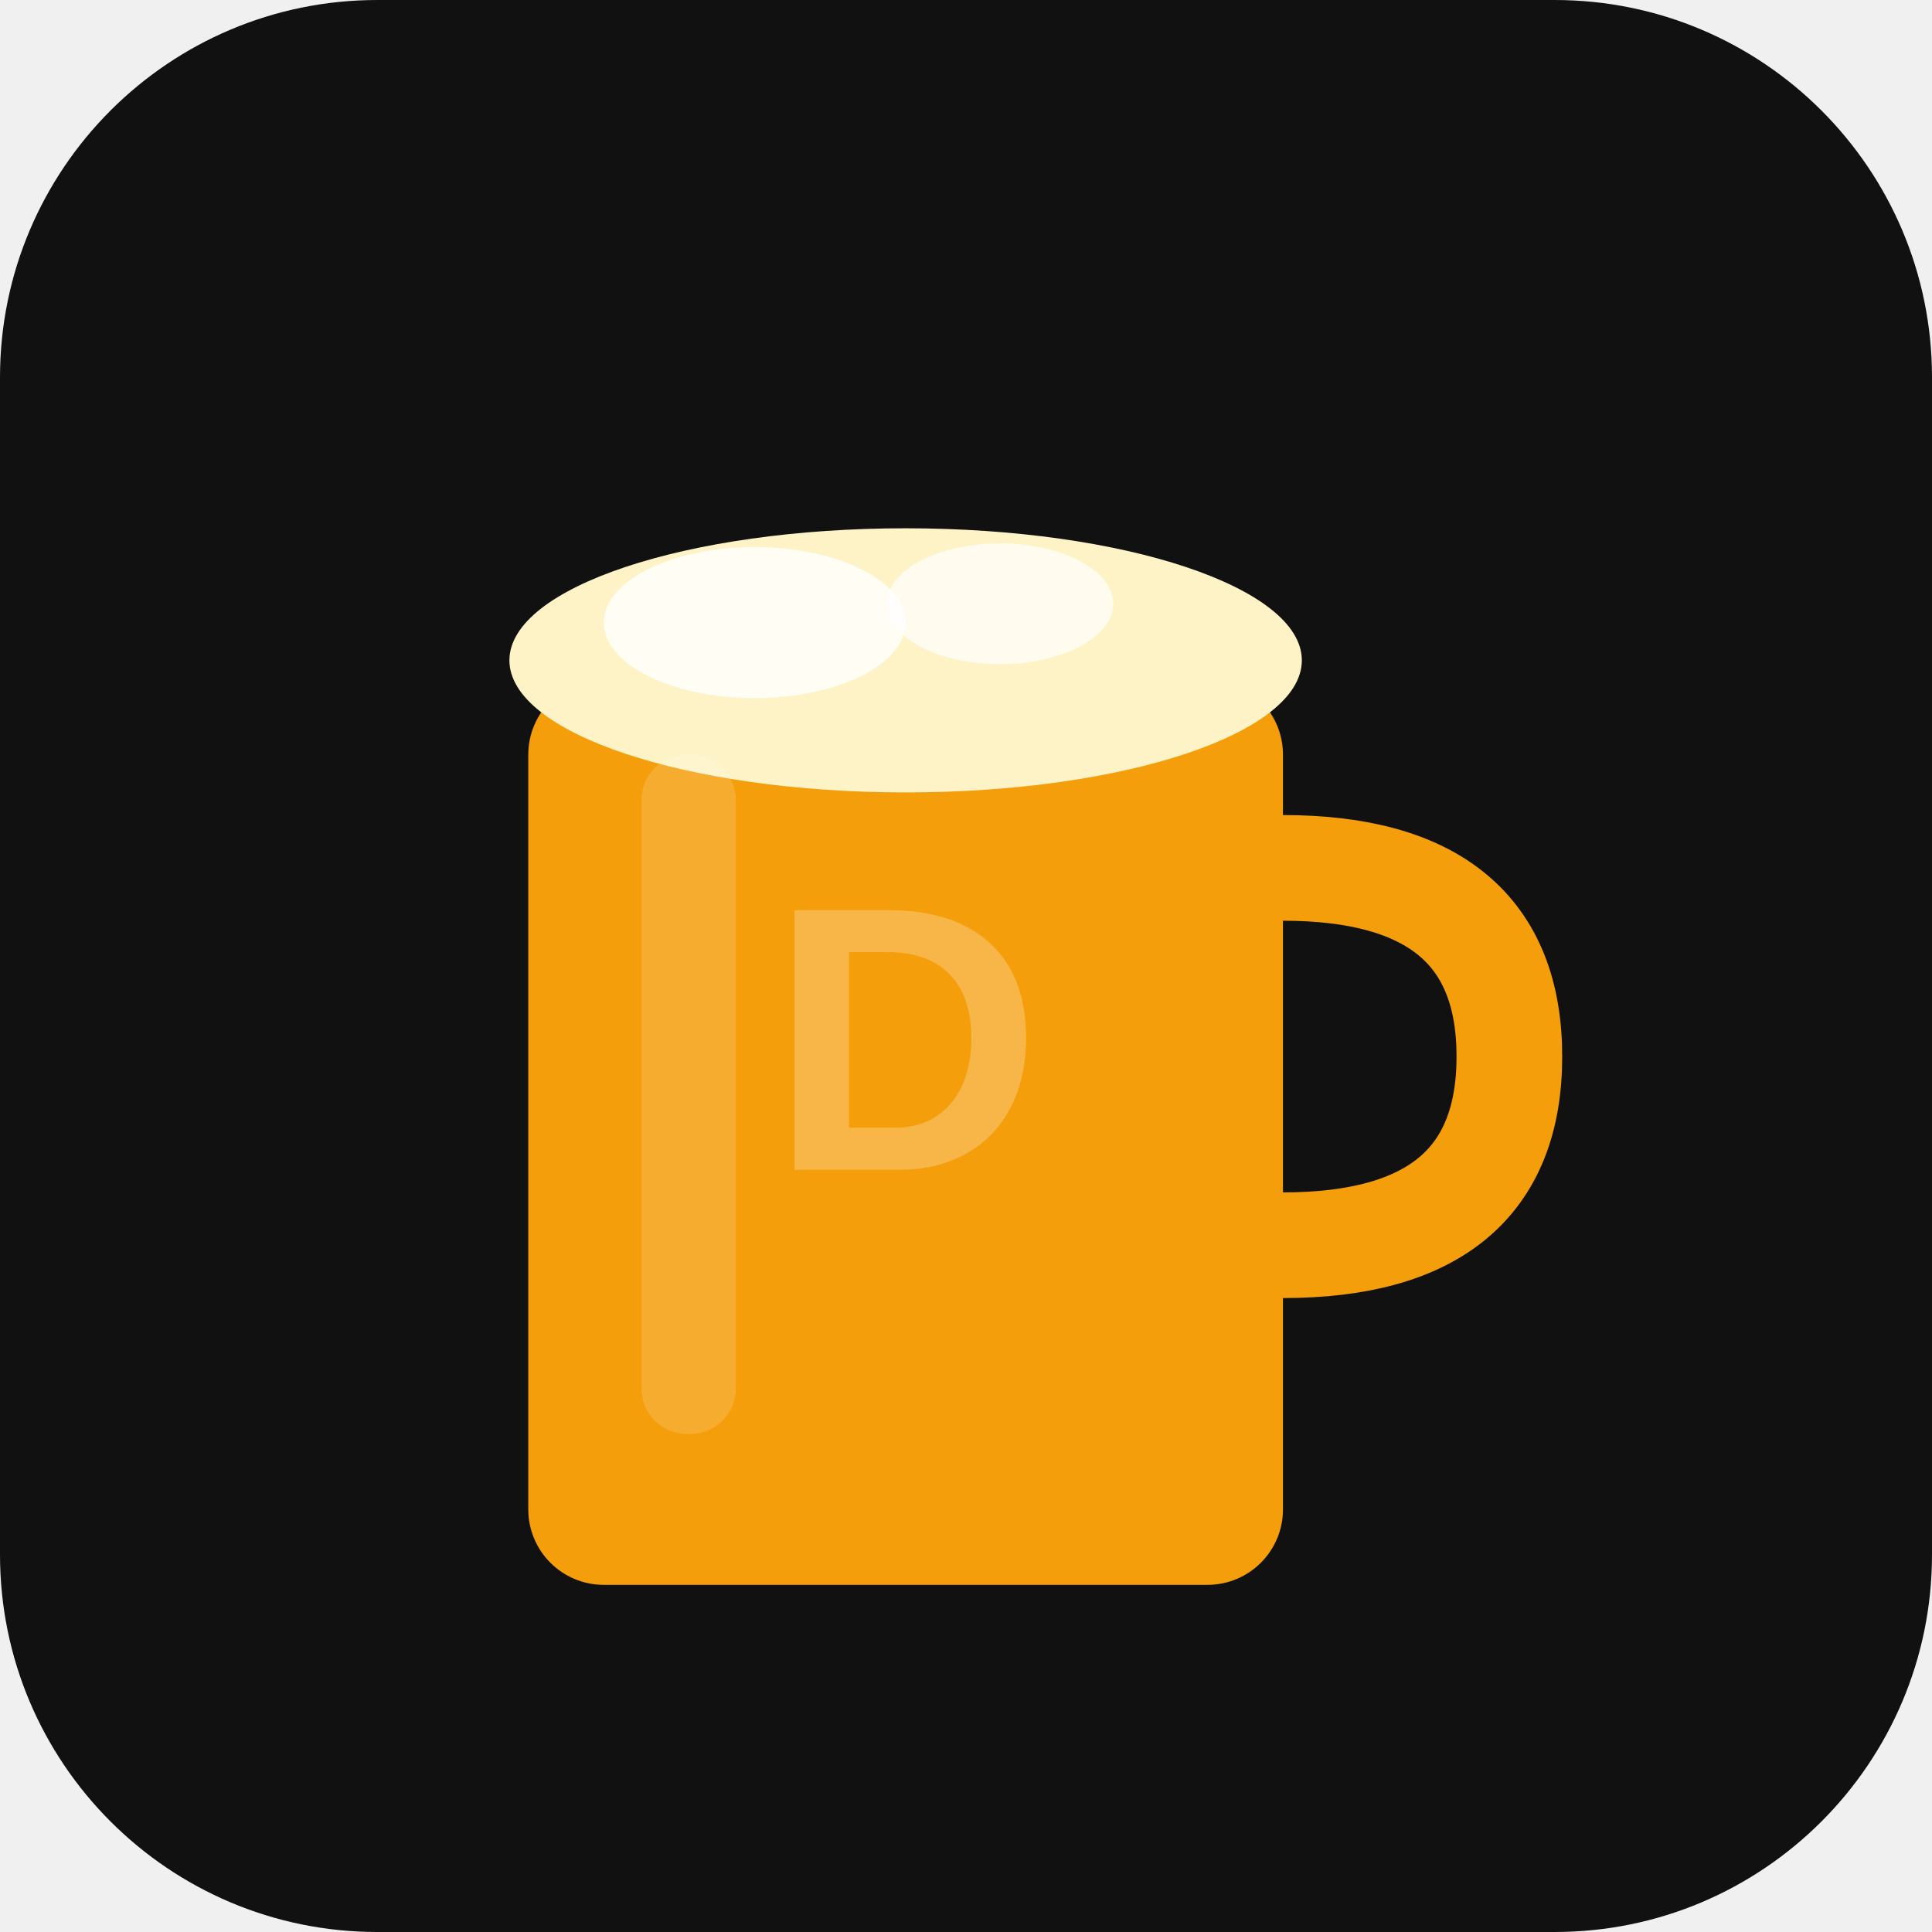
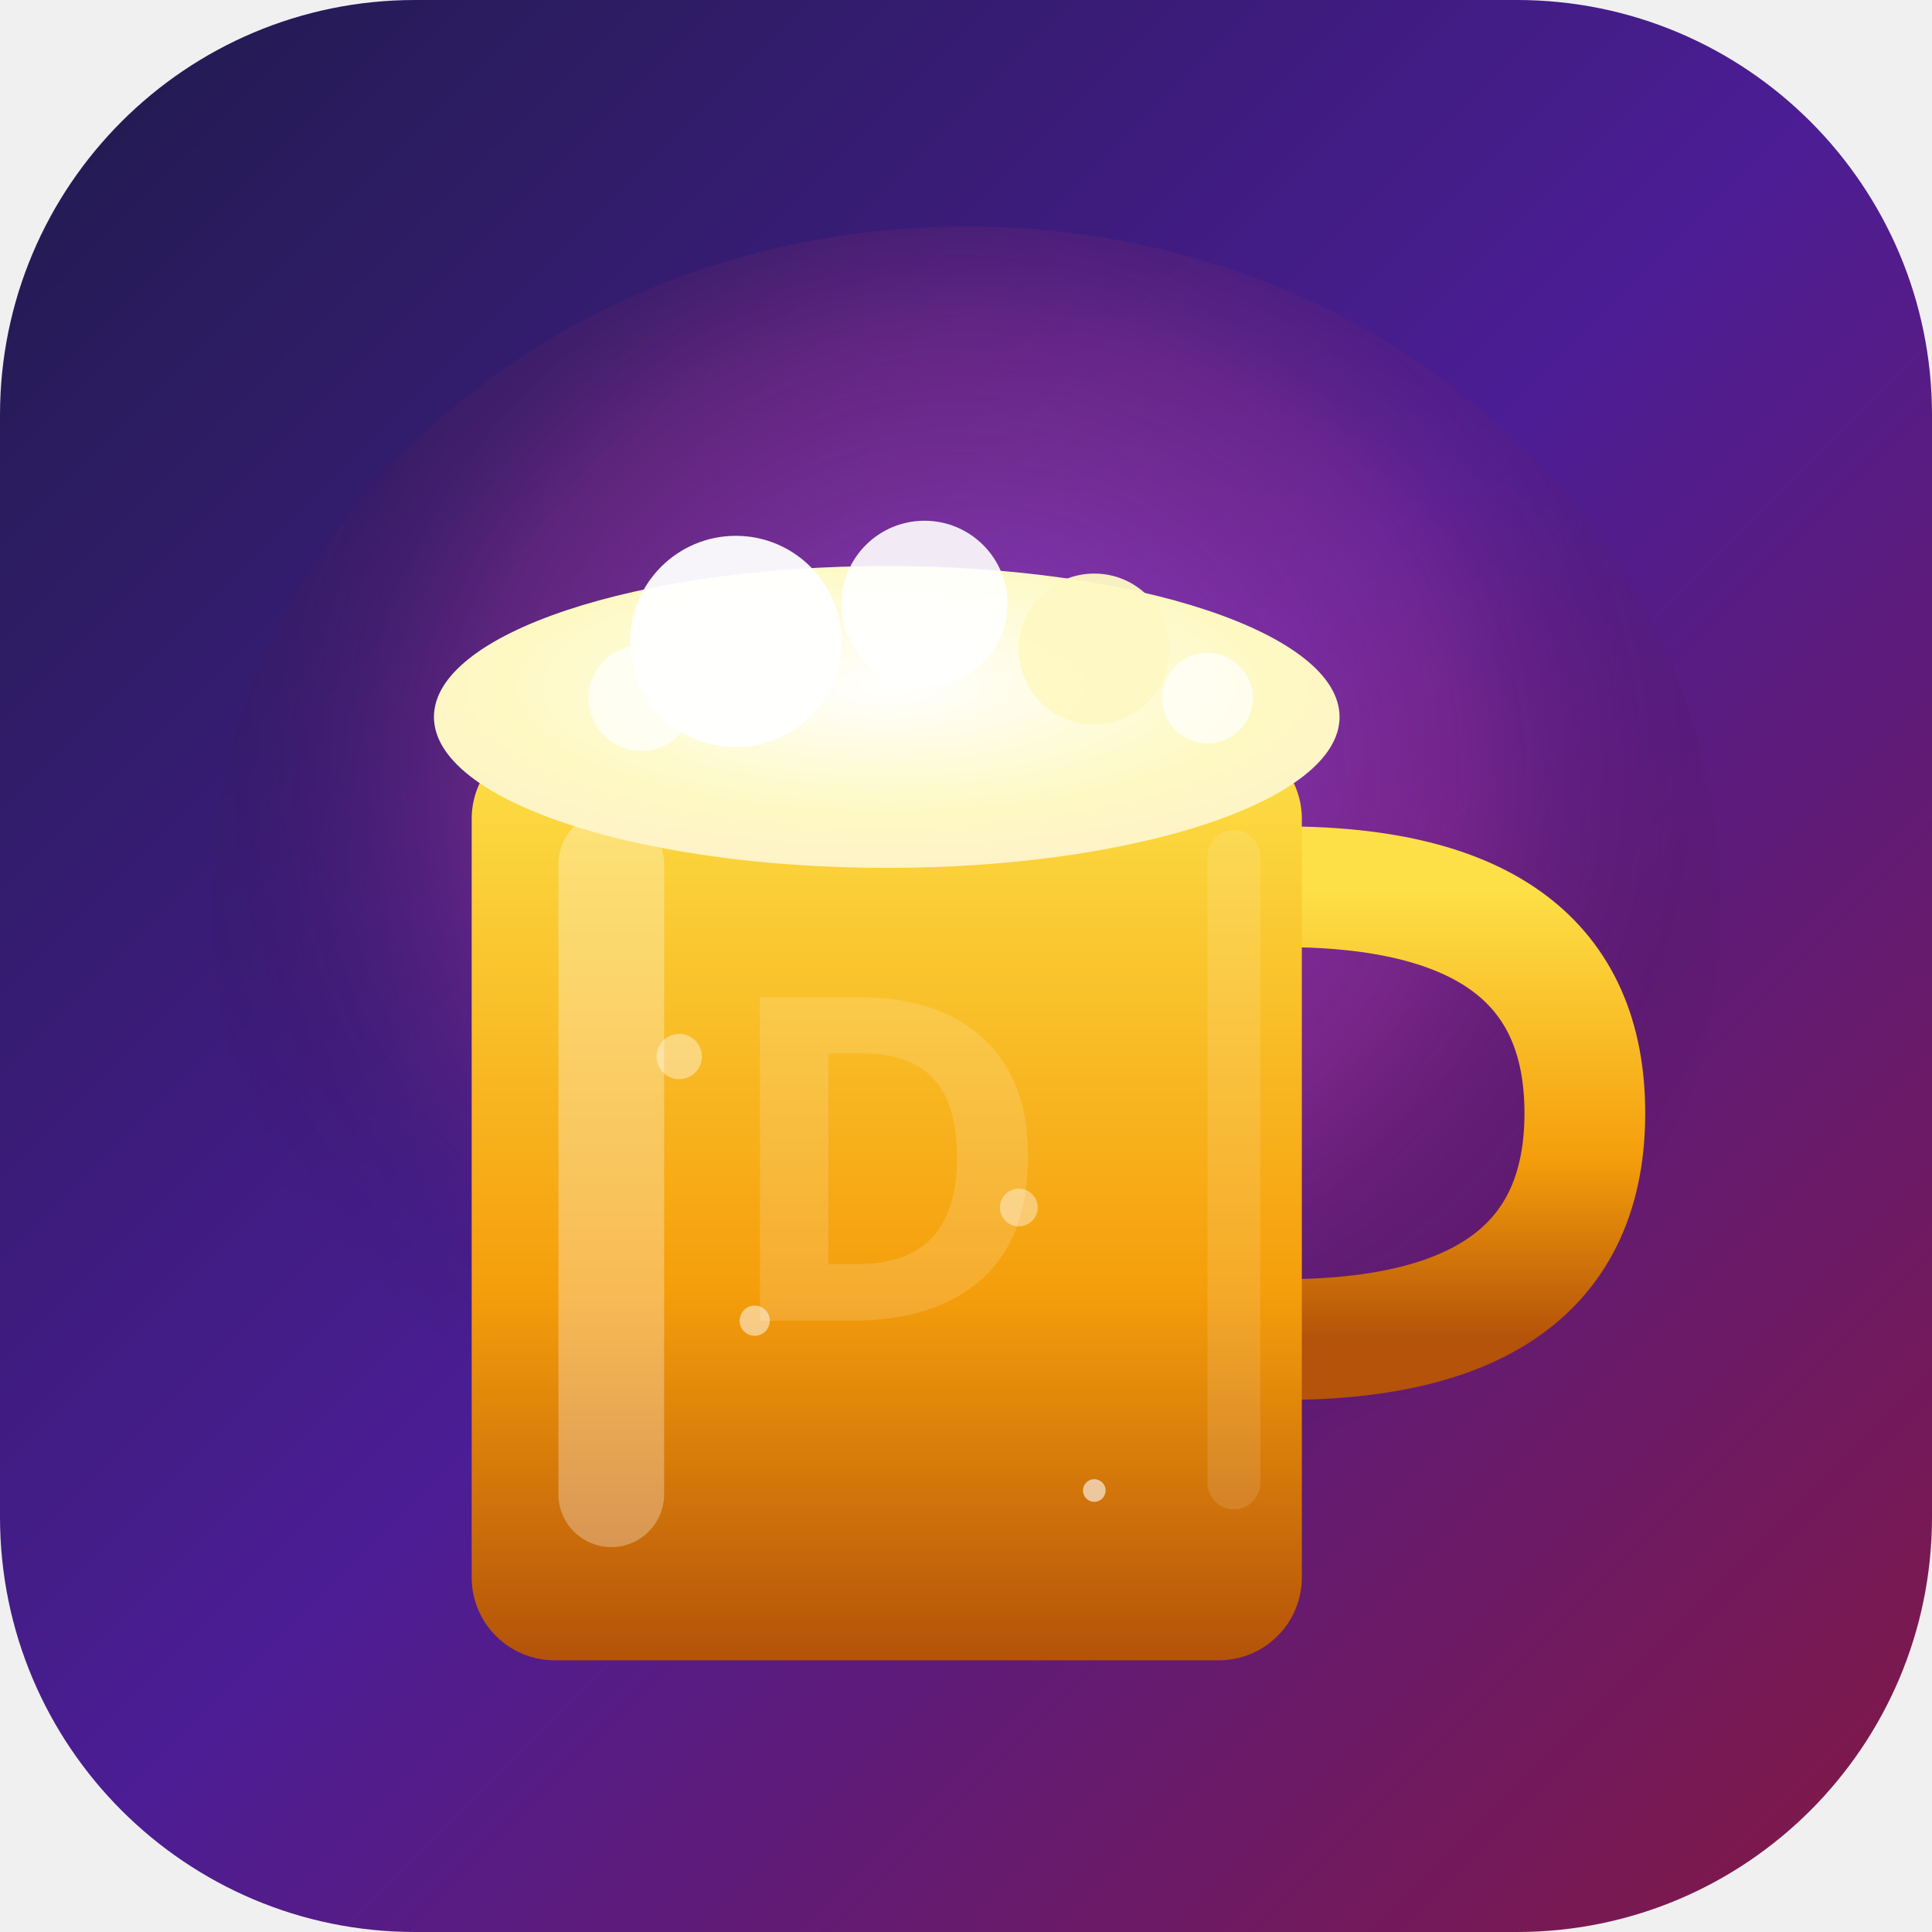
<svg xmlns="http://www.w3.org/2000/svg" viewBox="0 0 512 512">
-   <rect width="512" height="512" rx="100" fill="#111111" />
-   <rect x="140" y="180" width="200" height="240" rx="20" fill="#f59e0b" />
-   <ellipse cx="240" cy="175" rx="105" ry="35" fill="#fef3c7" />
-   <ellipse cx="200" cy="165" rx="40" ry="20" fill="white" opacity="0.8" />
-   <ellipse cx="265" cy="160" rx="30" ry="16" fill="white" opacity="0.7" />
-   <path d="M340 230 Q400 230 400 280 Q400 330 340 330" fill="none" stroke="#f59e0b" stroke-width="28" stroke-linecap="round" />
-   <rect x="170" y="200" width="25" height="180" rx="12" fill="white" opacity="0.15" />
-   <text x="240" y="310" font-family="Arial Black, Arial, sans-serif" font-weight="900" font-size="100" fill="white" opacity="0.25" text-anchor="middle">D</text>
+   <defs>
+     <linearGradient id="bgGrad" x1="0%" y1="0%" x2="100%" y2="100%">
+       <stop offset="0%" stop-color="#1e1b4b" />
+       <stop offset="50%" stop-color="#4c1d95" />
+       <stop offset="100%" stop-color="#831843" />
+     </linearGradient>
+     <linearGradient id="beerGrad" x1="0%" y1="0%" x2="0%" y2="100%">
+       <stop offset="0%" stop-color="#fde047" />
+       <stop offset="60%" stop-color="#f59e0b" />
+       <stop offset="100%" stop-color="#b45309" />
+     </linearGradient>
+     <radialGradient id="foamGrad" cx="50%" cy="40%" r="60%">
+       <stop offset="0%" stop-color="#ffffff" />
+       <stop offset="70%" stop-color="#fef9c3" />
+       <stop offset="100%" stop-color="#fef3c7" />
+     </radialGradient>
+     <radialGradient id="halo" cx="50%" cy="40%" r="55%">
+       <stop offset="0%" stop-color="#a855f7" stop-opacity="0.6" />
+       <stop offset="60%" stop-color="#ec4899" stop-opacity="0.2" />
+       <stop offset="100%" stop-color="transparent" />
+     </radialGradient>
+   </defs>
+   <rect width="512" height="512" rx="110" fill="url(#bgGrad)" />
+   <ellipse cx="256" cy="240" rx="200" ry="180" fill="url(#halo)" />
+   <path d="M340 235 Q420 235 420 295 Q420 355 340 355" fill="none" stroke="url(#beerGrad)" stroke-width="32" stroke-linecap="round" />
+   <rect x="125" y="195" width="220" height="245" rx="22" fill="url(#beerGrad)" />
+   <rect x="148" y="215" width="28" height="195" rx="14" fill="white" opacity="0.30" />
+   <rect x="320" y="220" width="14" height="180" rx="7" fill="white" opacity="0.12" />
+   <ellipse cx="235" cy="190" rx="120" ry="40" fill="url(#foamGrad)" />
+   <circle cx="195" cy="170" r="28" fill="white" opacity="0.95" />
+   <circle cx="245" cy="160" r="22" fill="white" opacity="0.90" />
+   <circle cx="290" cy="172" r="20" fill="#fef9c3" opacity="0.95" />
+   <circle cx="170" cy="185" r="14" fill="white" opacity="0.7" />
+   <circle cx="320" cy="185" r="12" fill="white" opacity="0.7" />
+   <circle cx="180" cy="280" r="6" fill="white" opacity="0.4" />
+   <circle cx="200" cy="350" r="4" fill="white" opacity="0.5" />
+   <circle cx="270" cy="320" r="5" fill="white" opacity="0.4" />
+   <circle cx="290" cy="395" r="3" fill="white" opacity="0.6" />
+   <text x="235" y="350" font-family="Impact, Arial Black, sans-serif" font-weight="900" font-size="120" fill="white" opacity="0.15" text-anchor="middle" letter-spacing="-2">D</text>
</svg>
